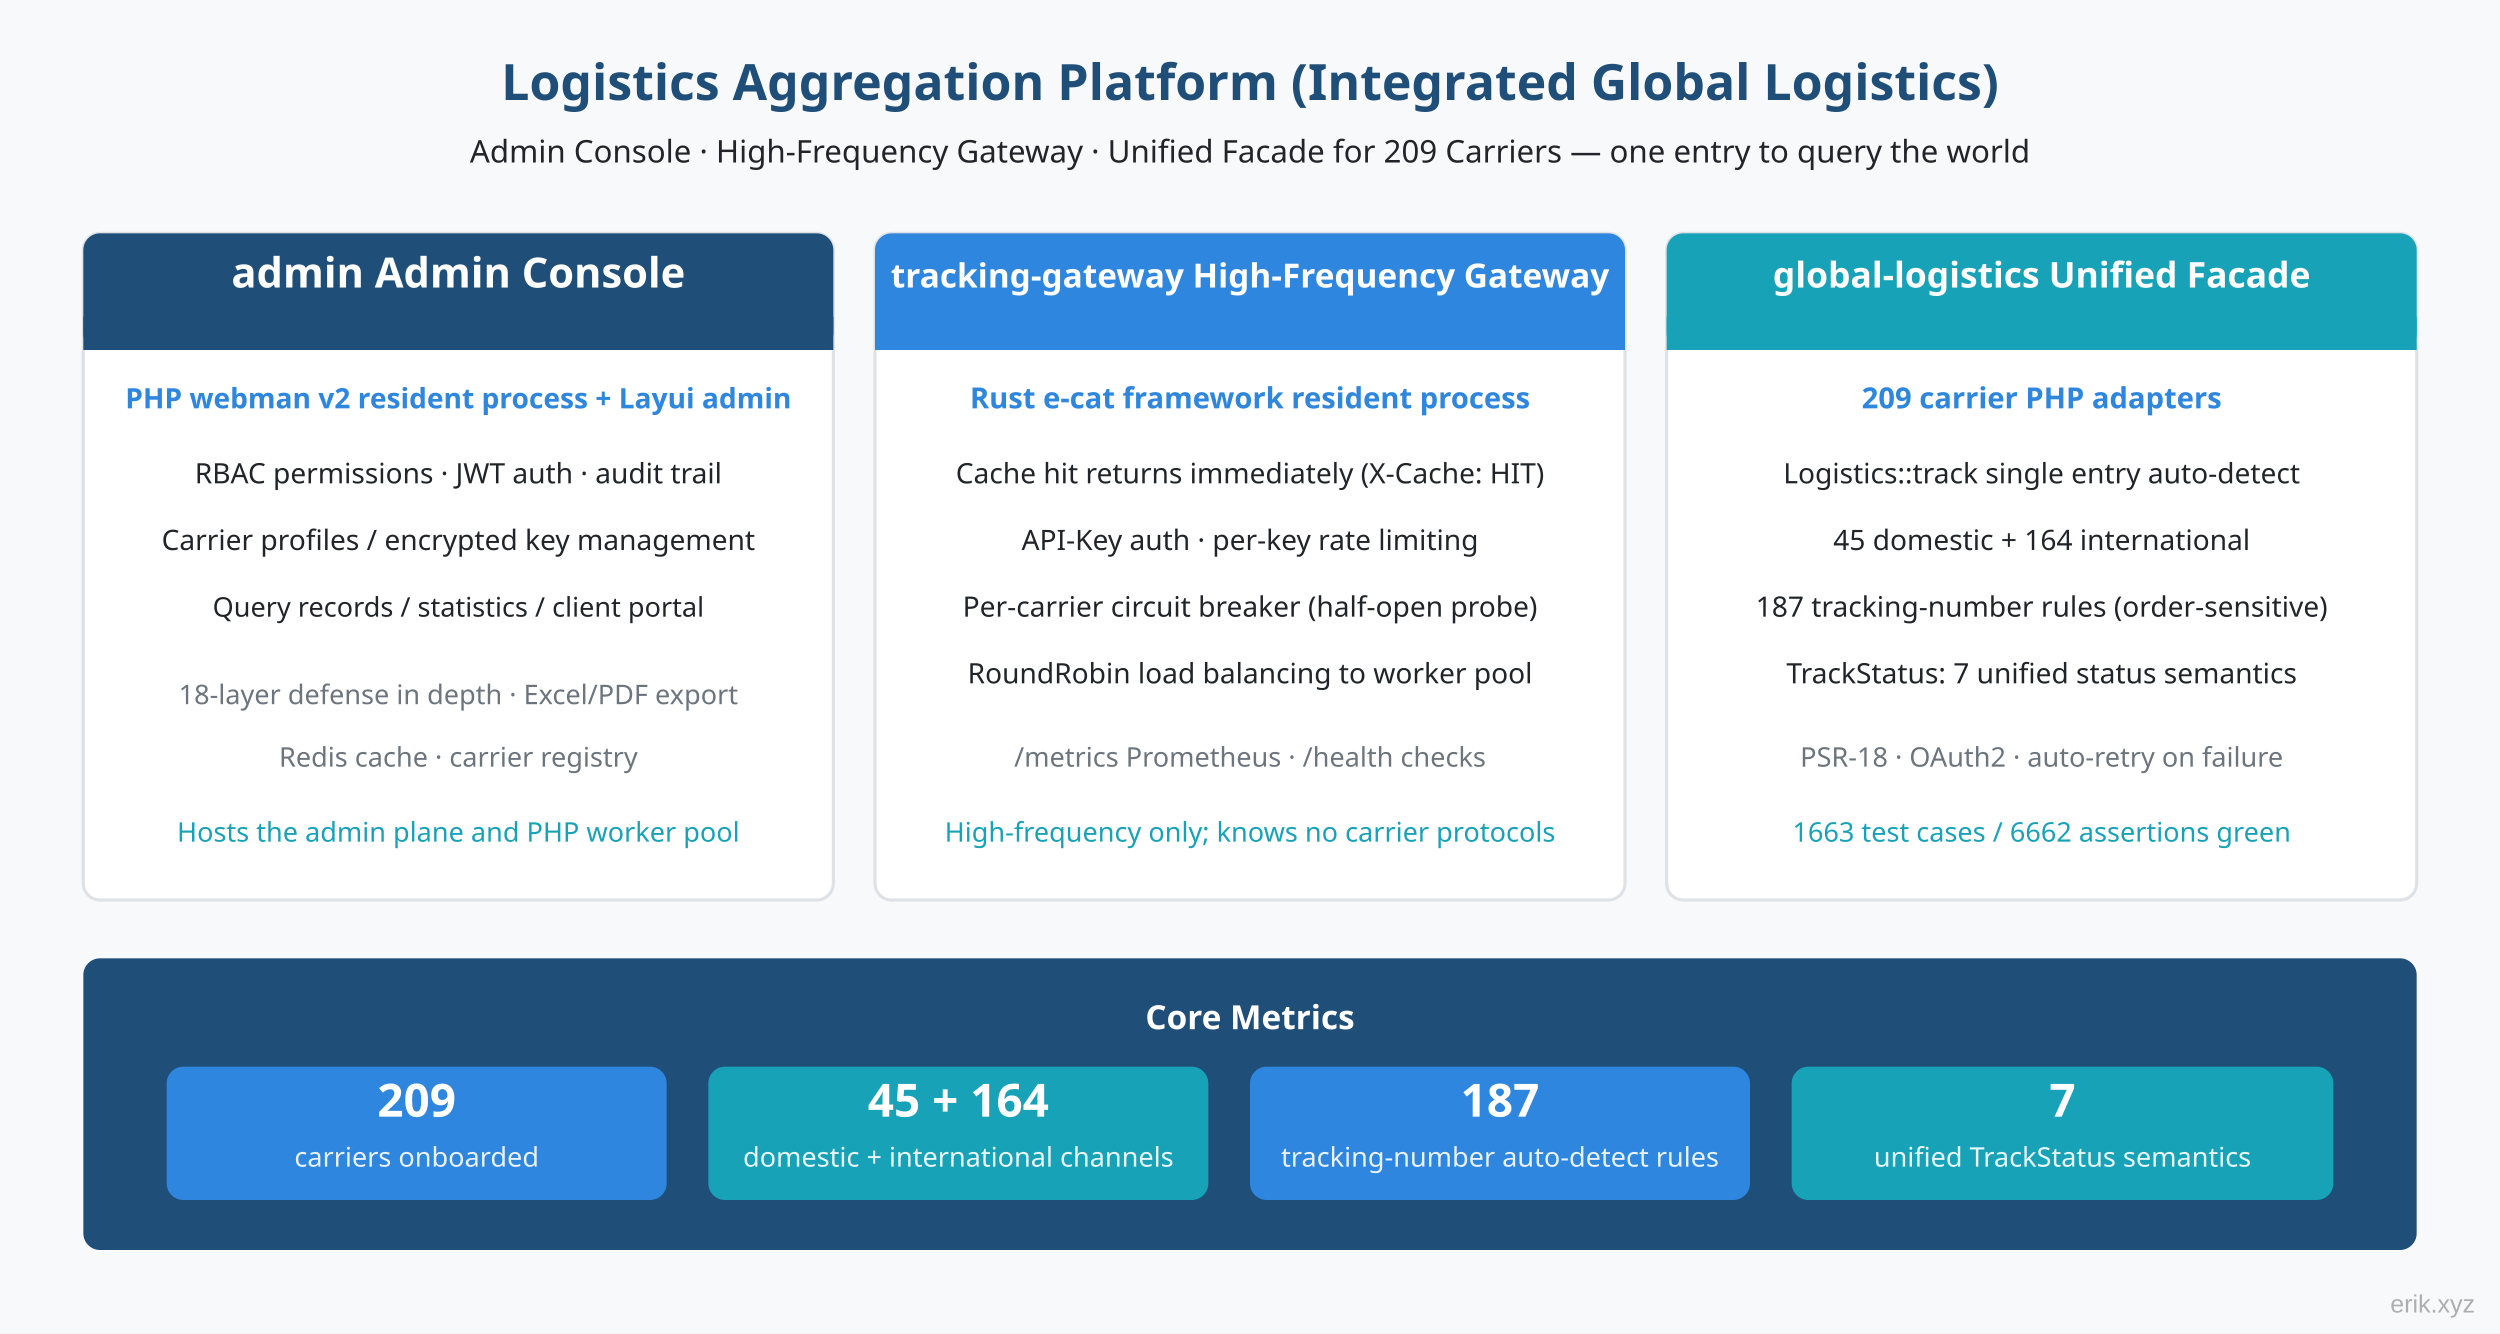
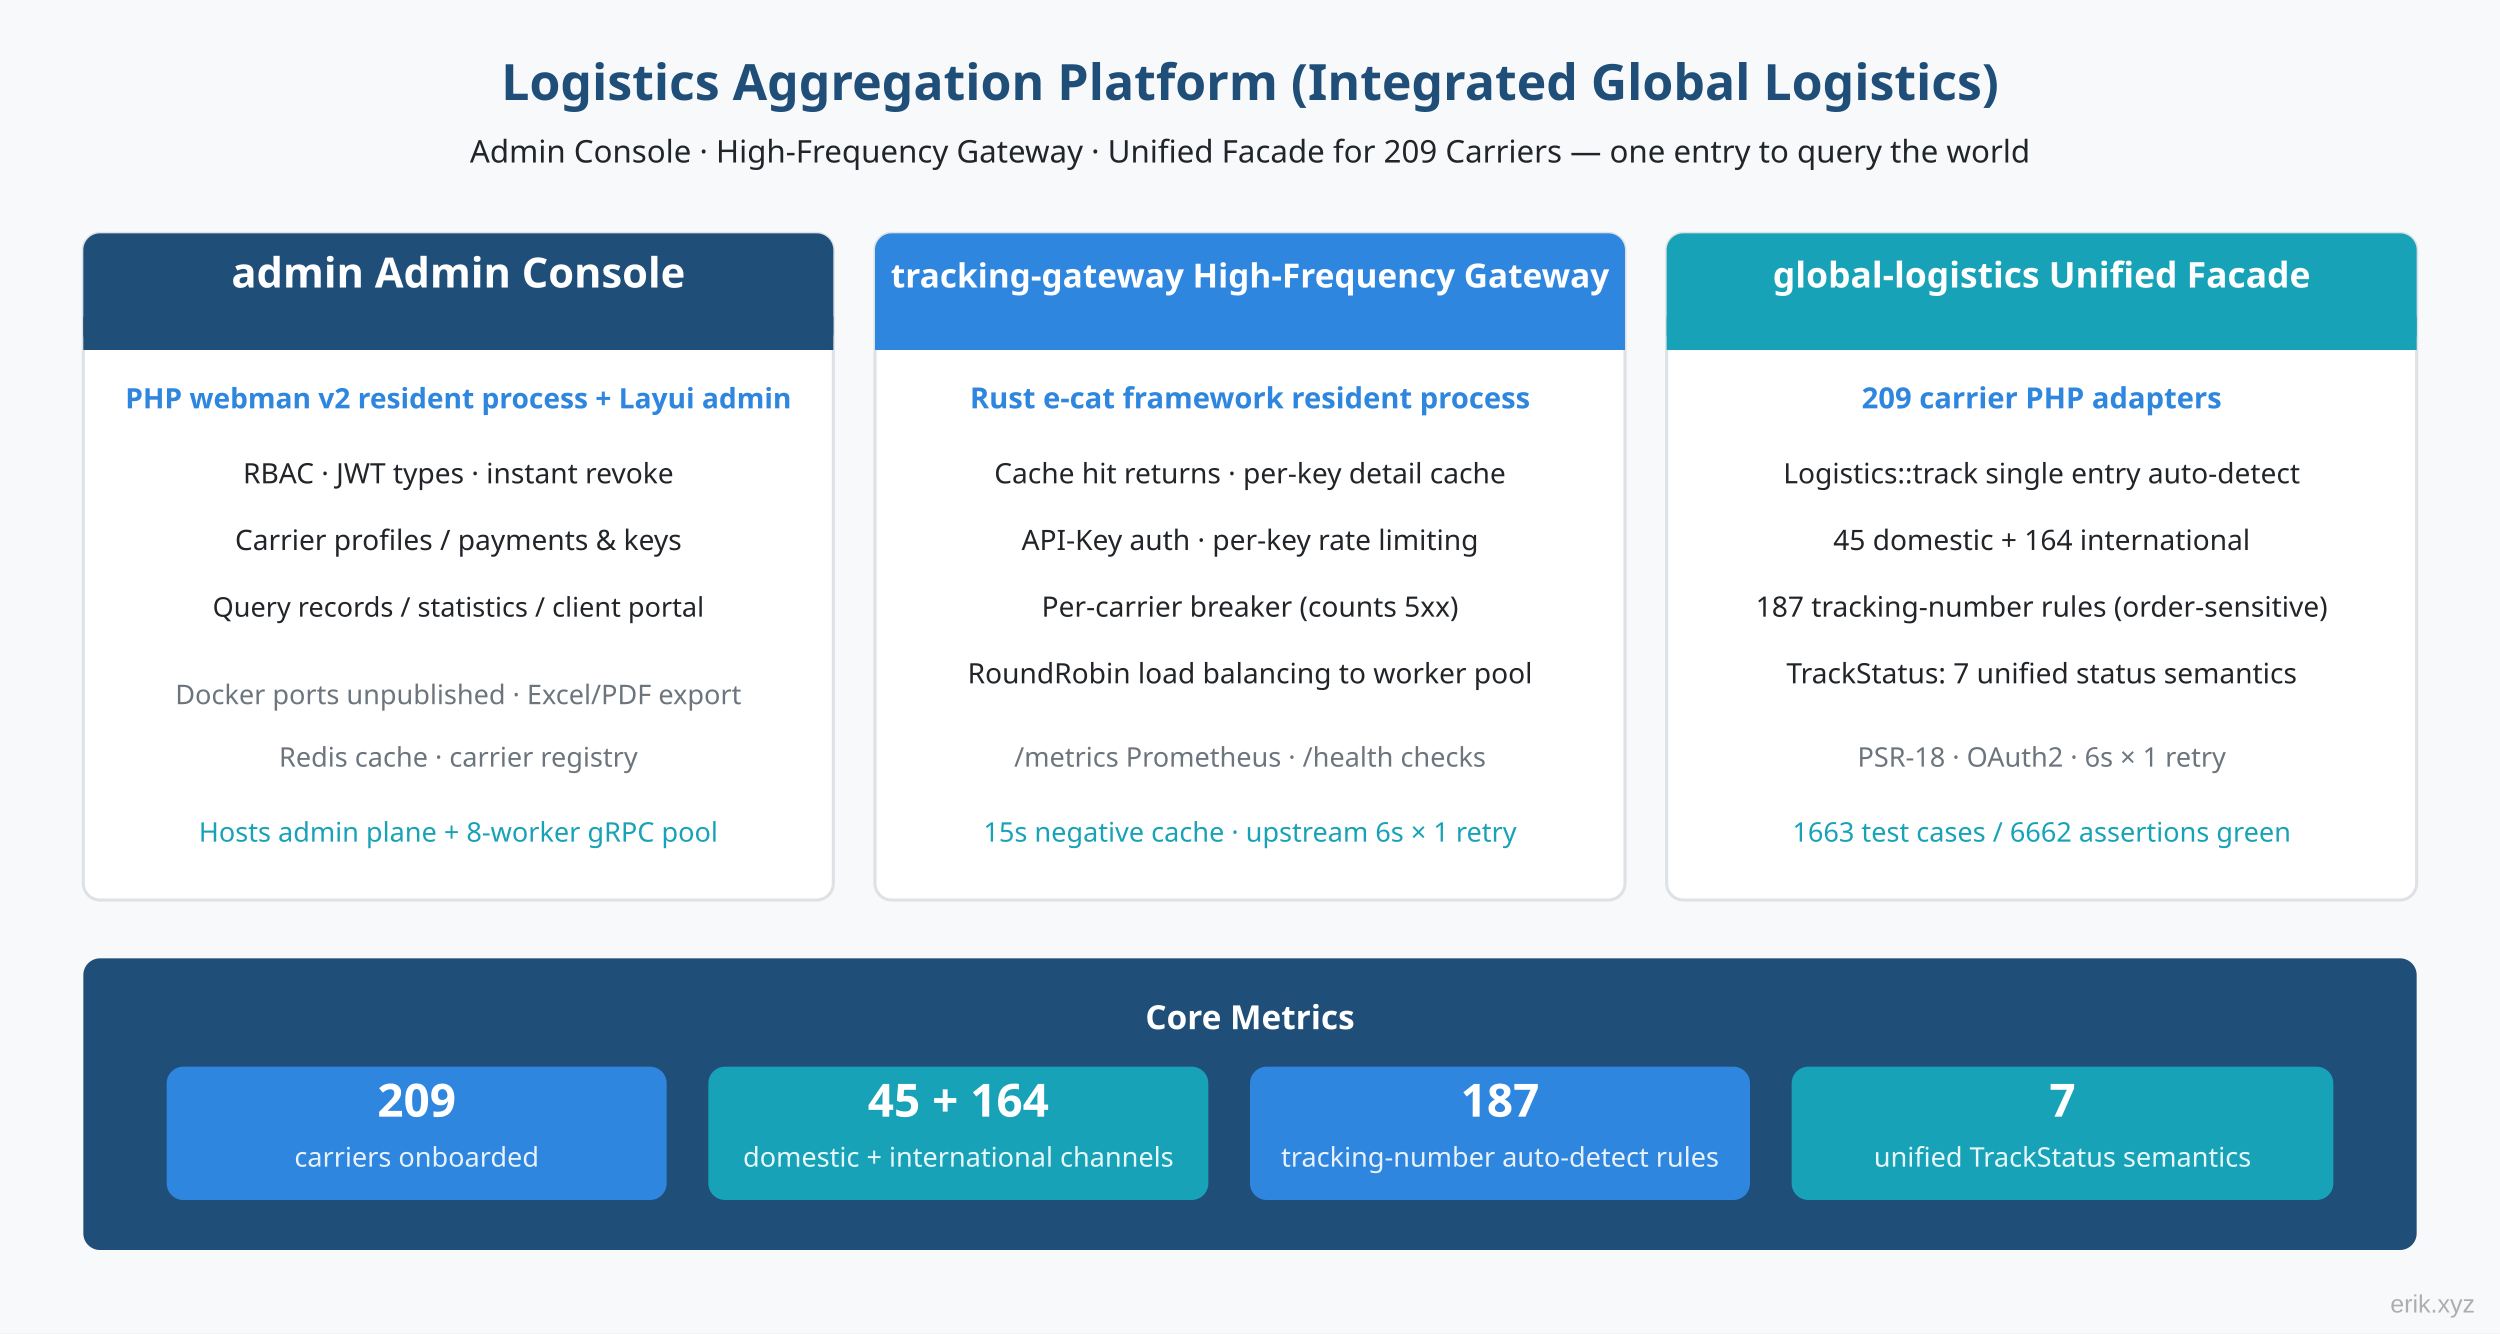
<svg xmlns="http://www.w3.org/2000/svg" viewBox="0 0 1200 640" font-family="'PingFang SC','Noto Sans SC','Microsoft YaHei',sans-serif">
  <defs>
    <marker id="arrow" viewBox="0 0 10 10" refX="9" refY="5" markerWidth="8" markerHeight="8" orient="auto-start-reverse">
      <path d="M0,0 L10,5 L0,10 z" fill="#1F4E79" />
    </marker>
  </defs>
  <rect x="0" y="0" width="1200" height="640" fill="#F8F9FA" />
  <text x="600" y="48" text-anchor="middle" font-size="24" font-weight="bold" fill="#1F4E79">Logistics Aggregation Platform (Integrated Global Logistics)</text>
  <text x="600" y="78" text-anchor="middle" font-size="15" fill="#212529">Admin Console · High-Frequency Gateway · Unified Facade for 209 Carriers — one entry to query the world</text>
  <g>
    <rect x="40" y="112" width="360" height="320" rx="8" fill="#FFFFFF" stroke="#DEE2E6" stroke-width="1.5" />
    <rect x="40" y="112" width="360" height="56" rx="8" fill="#1F4E79" />
    <rect x="40" y="152" width="360" height="16" fill="#1F4E79" />
    <text x="220" y="138" text-anchor="middle" font-size="20" font-weight="bold" fill="#FFFFFF">admin Admin Console</text>
    <text x="220" y="196" text-anchor="middle" font-size="13.5" font-weight="bold" fill="#2E86DE">PHP webman v2 resident process + Layui admin</text>
-     <text x="220" y="232" text-anchor="middle" font-size="13.5" fill="#212529">RBAC permissions · JWT auth · audit trail</text>
-     <text x="220" y="264" text-anchor="middle" font-size="13.5" fill="#212529">Carrier profiles / encrypted key management</text>
+     <text x="220" y="232" text-anchor="middle" font-size="13.5" fill="#212529">RBAC · JWT types · instant revoke</text>
+     <text x="220" y="264" text-anchor="middle" font-size="13.5" fill="#212529">Carrier profiles / payments &amp; keys</text>
    <text x="220" y="296" text-anchor="middle" font-size="13" fill="#212529">Query records / statistics / client portal</text>
-     <text x="220" y="338" text-anchor="middle" font-size="13" fill="#6C757D">18-layer defense in depth · Excel/PDF export</text>
+     <text x="220" y="338" text-anchor="middle" font-size="13" fill="#6C757D">Docker ports unpublished · Excel/PDF export</text>
    <text x="220" y="368" text-anchor="middle" font-size="13" fill="#6C757D">Redis cache · carrier registry</text>
-     <text x="220" y="404" text-anchor="middle" font-size="13" fill="#17A2B8">Hosts the admin plane and PHP worker pool</text>
+     <text x="220" y="404" text-anchor="middle" font-size="13" fill="#17A2B8">Hosts admin plane + 8-worker gRPC pool</text>
  </g>
  <g>
    <rect x="420" y="112" width="360" height="320" rx="8" fill="#FFFFFF" stroke="#DEE2E6" stroke-width="1.5" />
    <rect x="420" y="112" width="360" height="56" rx="8" fill="#2E86DE" />
    <rect x="420" y="152" width="360" height="16" fill="#2E86DE" />
    <text x="600" y="138" text-anchor="middle" font-size="16" font-weight="bold" fill="#FFFFFF">tracking-gateway High-Frequency Gateway</text>
    <text x="600" y="196" text-anchor="middle" font-size="14" font-weight="bold" fill="#2E86DE">Rust e-cat framework resident process</text>
-     <text x="600" y="232" text-anchor="middle" font-size="13.5" fill="#212529">Cache hit returns immediately (X-Cache: HIT)</text>
+     <text x="600" y="232" text-anchor="middle" font-size="13.5" fill="#212529">Cache hit returns · per-key detail cache</text>
    <text x="600" y="264" text-anchor="middle" font-size="13.5" fill="#212529">API-Key auth · per-key rate limiting</text>
-     <text x="600" y="296" text-anchor="middle" font-size="13.5" fill="#212529">Per-carrier circuit breaker (half-open probe)</text>
+     <text x="600" y="296" text-anchor="middle" font-size="13.5" fill="#212529">Per-carrier breaker (counts 5xx)</text>
    <text x="600" y="328" text-anchor="middle" font-size="13.5" fill="#212529">RoundRobin load balancing to worker pool</text>
    <text x="600" y="368" text-anchor="middle" font-size="13" fill="#6C757D">/metrics Prometheus · /health checks</text>
-     <text x="600" y="404" text-anchor="middle" font-size="13" fill="#17A2B8">High-frequency only; knows no carrier protocols</text>
+     <text x="600" y="404" text-anchor="middle" font-size="13" fill="#17A2B8">15s negative cache · upstream 6s × 1 retry</text>
  </g>
  <g>
    <rect x="800" y="112" width="360" height="320" rx="8" fill="#FFFFFF" stroke="#DEE2E6" stroke-width="1.5" />
    <rect x="800" y="112" width="360" height="56" rx="8" fill="#17A2B8" />
    <rect x="800" y="152" width="360" height="16" fill="#17A2B8" />
    <text x="980" y="138" text-anchor="middle" font-size="17" font-weight="bold" fill="#FFFFFF">global-logistics Unified Facade</text>
    <text x="980" y="196" text-anchor="middle" font-size="14" font-weight="bold" fill="#2E86DE">209 carrier PHP adapters</text>
    <text x="980" y="232" text-anchor="middle" font-size="13.5" fill="#212529">Logistics::track single entry auto-detect</text>
    <text x="980" y="264" text-anchor="middle" font-size="13.5" fill="#212529">45 domestic + 164 international</text>
    <text x="980" y="296" text-anchor="middle" font-size="13.5" fill="#212529">187 tracking-number rules (order-sensitive)</text>
    <text x="980" y="328" text-anchor="middle" font-size="13.5" fill="#212529">TrackStatus: 7 unified status semantics</text>
-     <text x="980" y="368" text-anchor="middle" font-size="13" fill="#6C757D">PSR-18 · OAuth2 · auto-retry on failure</text>
+     <text x="980" y="368" text-anchor="middle" font-size="13" fill="#6C757D">PSR-18 · OAuth2 · 6s × 1 retry</text>
    <text x="980" y="404" text-anchor="middle" font-size="13" fill="#17A2B8">1663 test cases / 6662 assertions green</text>
  </g>
  <rect x="40" y="460" width="1120" height="140" rx="8" fill="#1F4E79" />
  <text x="600" y="494" text-anchor="middle" font-size="16" font-weight="bold" fill="#FFFFFF">Core Metrics</text>
  <g font-size="13" fill="#FFFFFF">
    <rect x="80" y="512" width="240" height="64" rx="8" fill="#2E86DE" />
    <text x="200" y="536" text-anchor="middle" font-size="22" font-weight="bold" fill="#FFFFFF">209</text>
    <text x="200" y="560" text-anchor="middle" fill="#E9F2FB">carriers onboarded</text>
    <rect x="340" y="512" width="240" height="64" rx="8" fill="#17A2B8" />
    <text x="460" y="536" text-anchor="middle" font-size="22" font-weight="bold" fill="#FFFFFF">45 + 164</text>
    <text x="460" y="560" text-anchor="middle" fill="#E8F8FA">domestic + international channels</text>
    <rect x="600" y="512" width="240" height="64" rx="8" fill="#2E86DE" />
    <text x="720" y="536" text-anchor="middle" font-size="22" font-weight="bold" fill="#FFFFFF">187</text>
    <text x="720" y="560" text-anchor="middle" fill="#E9F2FB">tracking-number auto-detect rules</text>
    <rect x="860" y="512" width="260" height="64" rx="8" fill="#17A2B8" />
    <text x="990" y="536" text-anchor="middle" font-size="22" font-weight="bold" fill="#FFFFFF">7</text>
    <text x="990" y="560" text-anchor="middle" fill="#E8F8FA">unified TrackStatus semantics</text>
  </g>
  <text x="1188" y="630" fill="rgba(33,37,41,0.35)" font-size="12" font-family="Arial, sans-serif" text-anchor="end">erik.xyz</text>
</svg>
